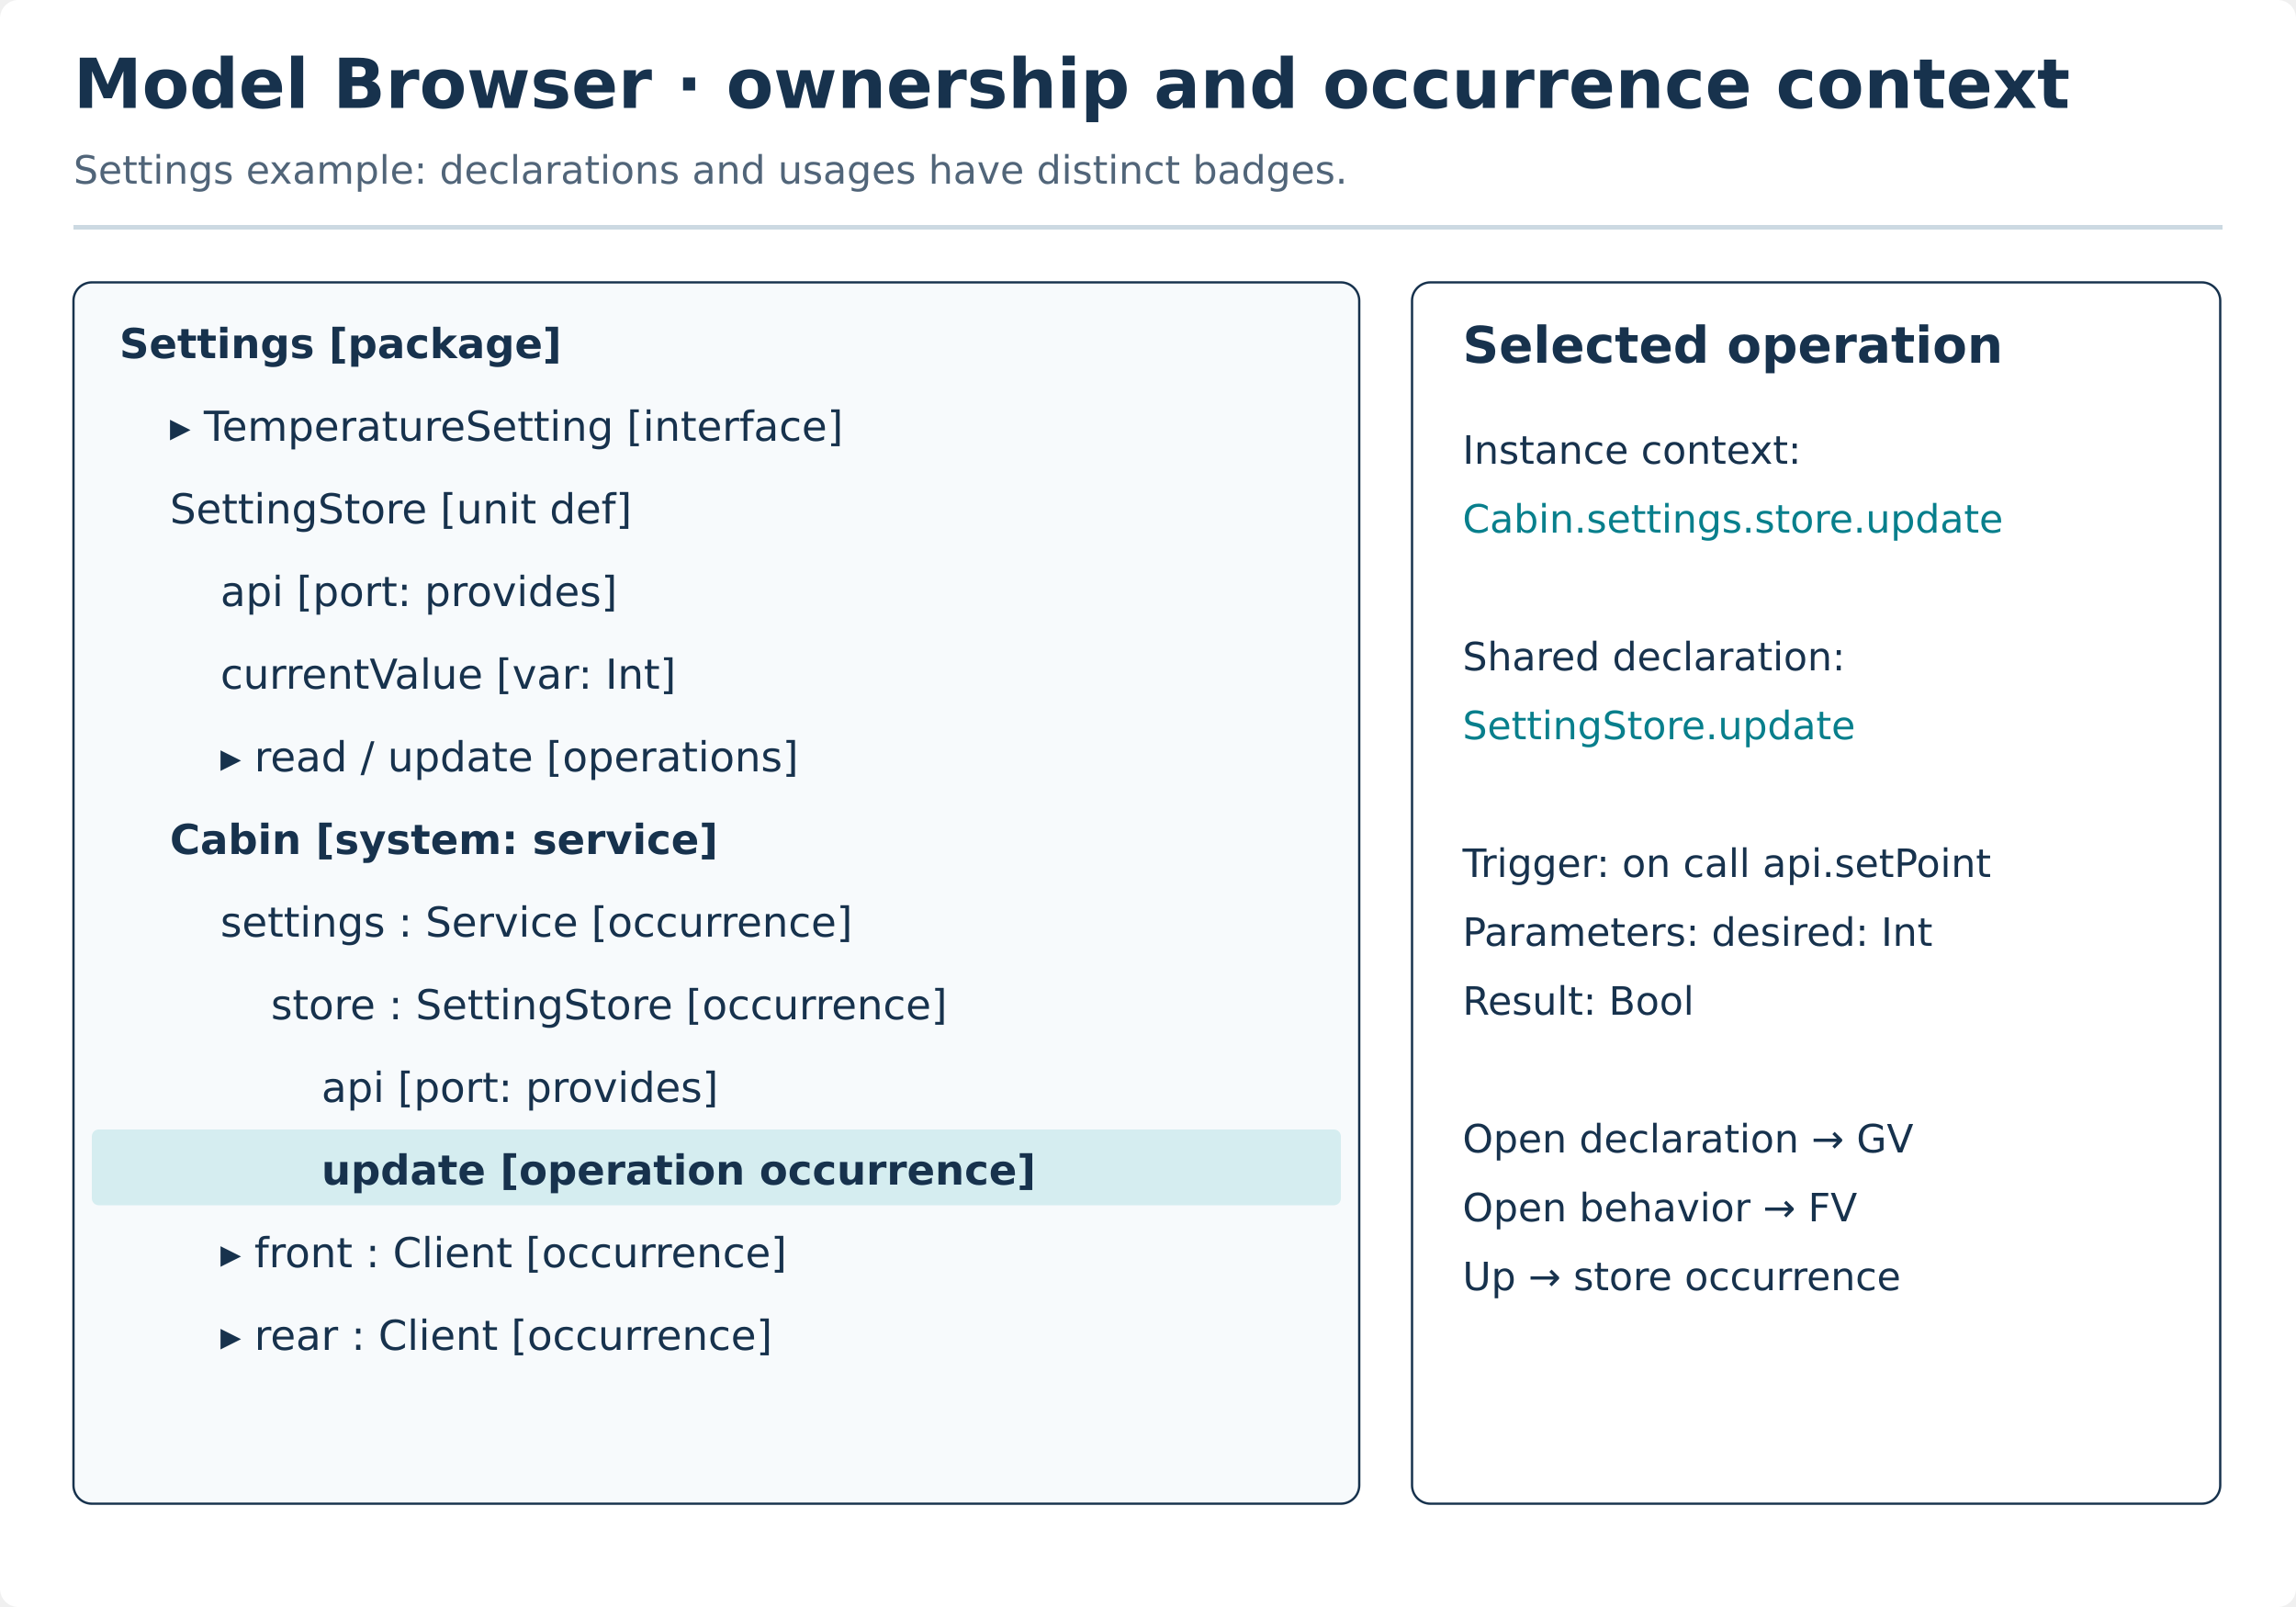
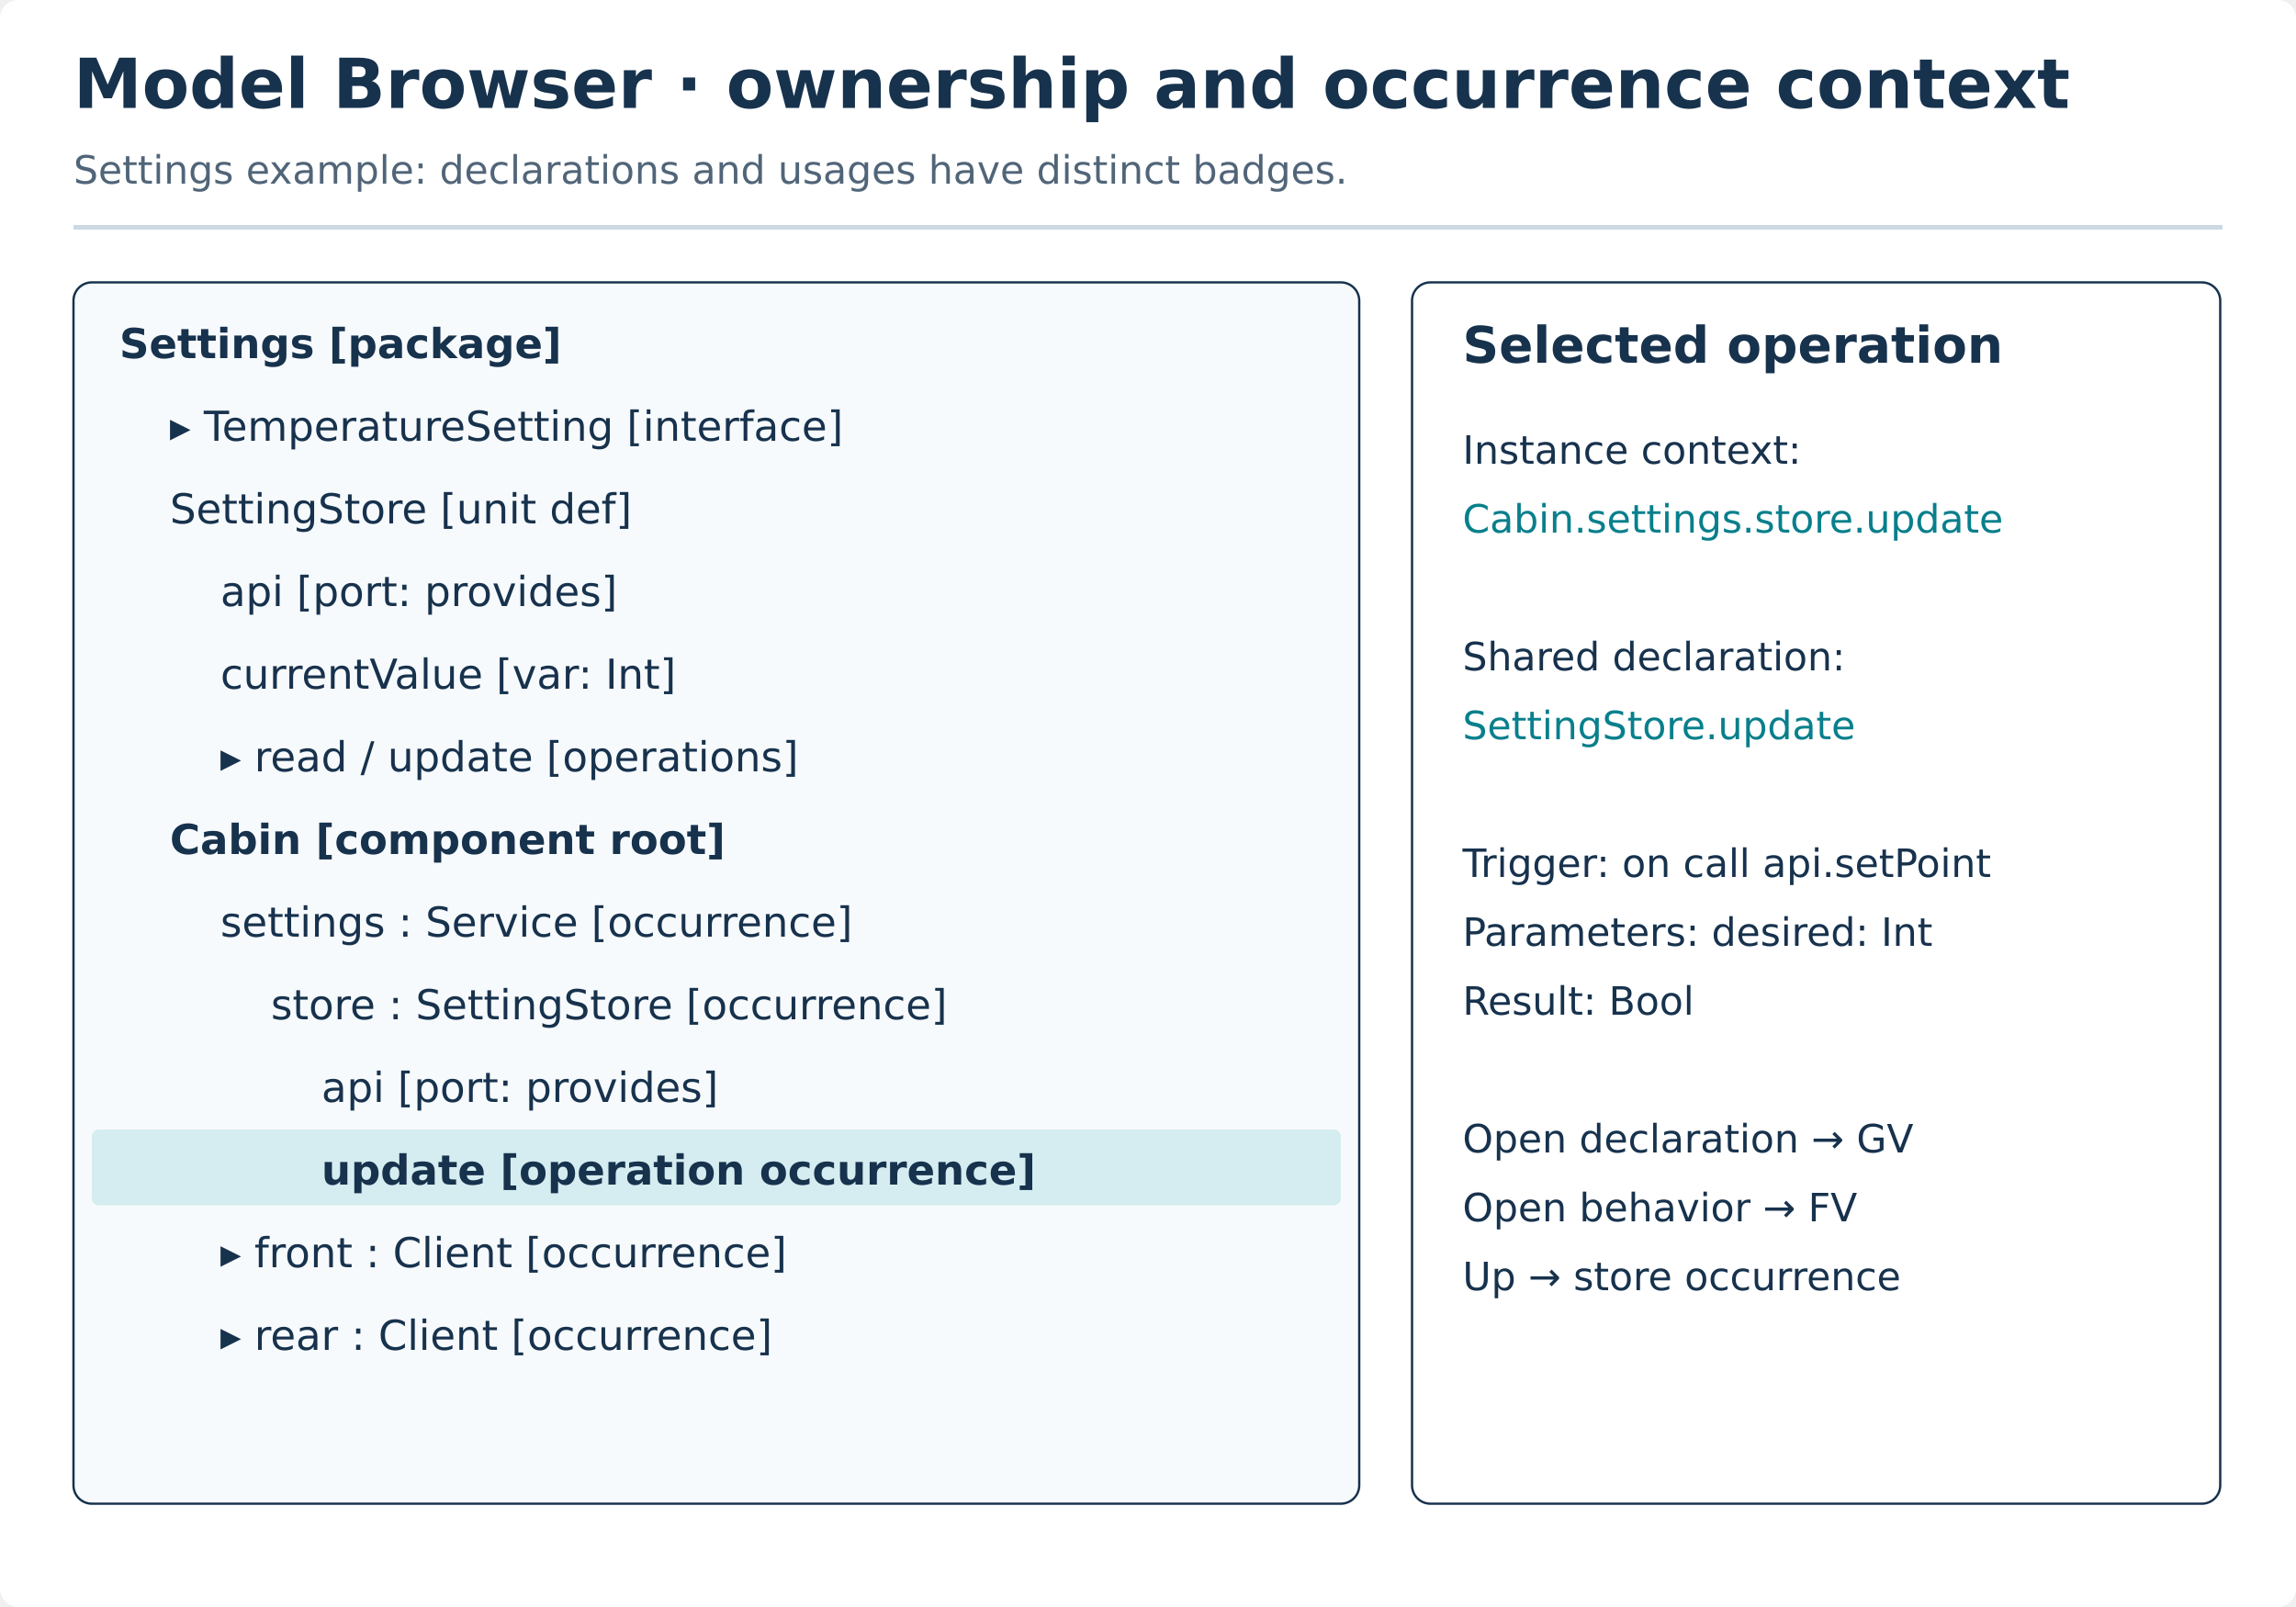
<svg xmlns="http://www.w3.org/2000/svg" width="1000" height="700" viewBox="0 0 1000 700" role="img" aria-labelledby="title desc">
  <defs>
    <marker id="arrow" markerWidth="9" markerHeight="9" refX="8" refY="4" orient="auto">
      <path d="M0 0 L8 4 L0 8 Z" fill="#17324d" />
    </marker>
  </defs>
  <g font-family="DejaVu Sans, sans-serif">
    <rect x="0" y="0" width="1000" height="700" rx="8" fill="#ffffff" stroke="none" />
    <text x="32" y="47" font-size="30" font-weight="700" fill="#17324d">Model Browser · ownership and occurrence context</text>
    <text x="32" y="80" font-size="17" font-weight="400" fill="#516579">Settings example: declarations and usages have distinct badges.</text>
    <polyline points="32,99 968,99" fill="none" stroke="#ccd9e2" stroke-width="2" />
    <rect x="32" y="123" width="560" height="532" rx="8" fill="#f7fafc" stroke="#17324d" />
    <rect x="615" y="123" width="352" height="532" rx="8" fill="white" stroke="#17324d" />
    <text x="52" y="156" font-size="18" font-weight="700" fill="#17324d">  Settings  [package]</text>
    <text x="74" y="192" font-size="18" font-weight="400" fill="#17324d">▸ TemperatureSetting  [interface]</text>
    <text x="74" y="228" font-size="18" font-weight="400" fill="#17324d">  SettingStore  [unit def]</text>
    <text x="96" y="264" font-size="18" font-weight="400" fill="#17324d">  api  [port: provides]</text>
    <text x="96" y="300" font-size="18" font-weight="400" fill="#17324d">  currentValue  [var: Int]</text>
    <text x="96" y="336" font-size="18" font-weight="400" fill="#17324d">▸ read / update  [operations]</text>
-     <text x="74" y="372" font-size="18" font-weight="700" fill="#17324d">  Cabin  [system: service]</text>
+     <text x="74" y="372" font-size="18" font-weight="700" fill="#17324d">  Cabin  [component root]</text>
    <text x="96" y="408" font-size="18" font-weight="400" fill="#17324d">  settings : Service  [occurrence]</text>
    <text x="118" y="444" font-size="18" font-weight="400" fill="#17324d">  store : SettingStore  [occurrence]</text>
    <text x="140" y="480" font-size="18" font-weight="400" fill="#17324d">  api  [port: provides]</text>
    <rect x="40" y="492" width="544" height="33" rx="3" fill="#d5edf0" stroke="none" />
    <text x="140" y="516" font-size="18" font-weight="700" fill="#17324d">  update  [operation occurrence]</text>
    <text x="96" y="552" font-size="18" font-weight="400" fill="#17324d">▸ front : Client  [occurrence]</text>
    <text x="96" y="588" font-size="18" font-weight="400" fill="#17324d">▸ rear : Client  [occurrence]</text>
    <text x="637" y="158" font-size="22" font-weight="700" fill="#17324d">Selected operation</text>
    <text x="637" y="202" font-size="17" font-weight="400" fill="#17324d">Instance context:</text>
    <text x="637" y="232" font-size="17" font-weight="400" fill="#087f8c">Cabin.settings.store.update</text>
    <text x="637" y="262" font-size="17" font-weight="400" fill="#17324d" />
    <text x="637" y="292" font-size="17" font-weight="400" fill="#17324d">Shared declaration:</text>
    <text x="637" y="322" font-size="17" font-weight="400" fill="#087f8c">SettingStore.update</text>
    <text x="637" y="352" font-size="17" font-weight="400" fill="#17324d" />
    <text x="637" y="382" font-size="17" font-weight="400" fill="#17324d">Trigger: on call api.setPoint</text>
    <text x="637" y="412" font-size="17" font-weight="400" fill="#17324d">Parameters: desired: Int</text>
    <text x="637" y="442" font-size="17" font-weight="400" fill="#17324d">Result: Bool</text>
    <text x="637" y="472" font-size="17" font-weight="400" fill="#17324d" />
    <text x="637" y="502" font-size="17" font-weight="400" fill="#17324d">Open declaration → GV</text>
    <text x="637" y="532" font-size="17" font-weight="400" fill="#17324d">Open behavior → FV</text>
    <text x="637" y="562" font-size="17" font-weight="400" fill="#17324d">Up → store occurrence</text>
  </g>
</svg>
